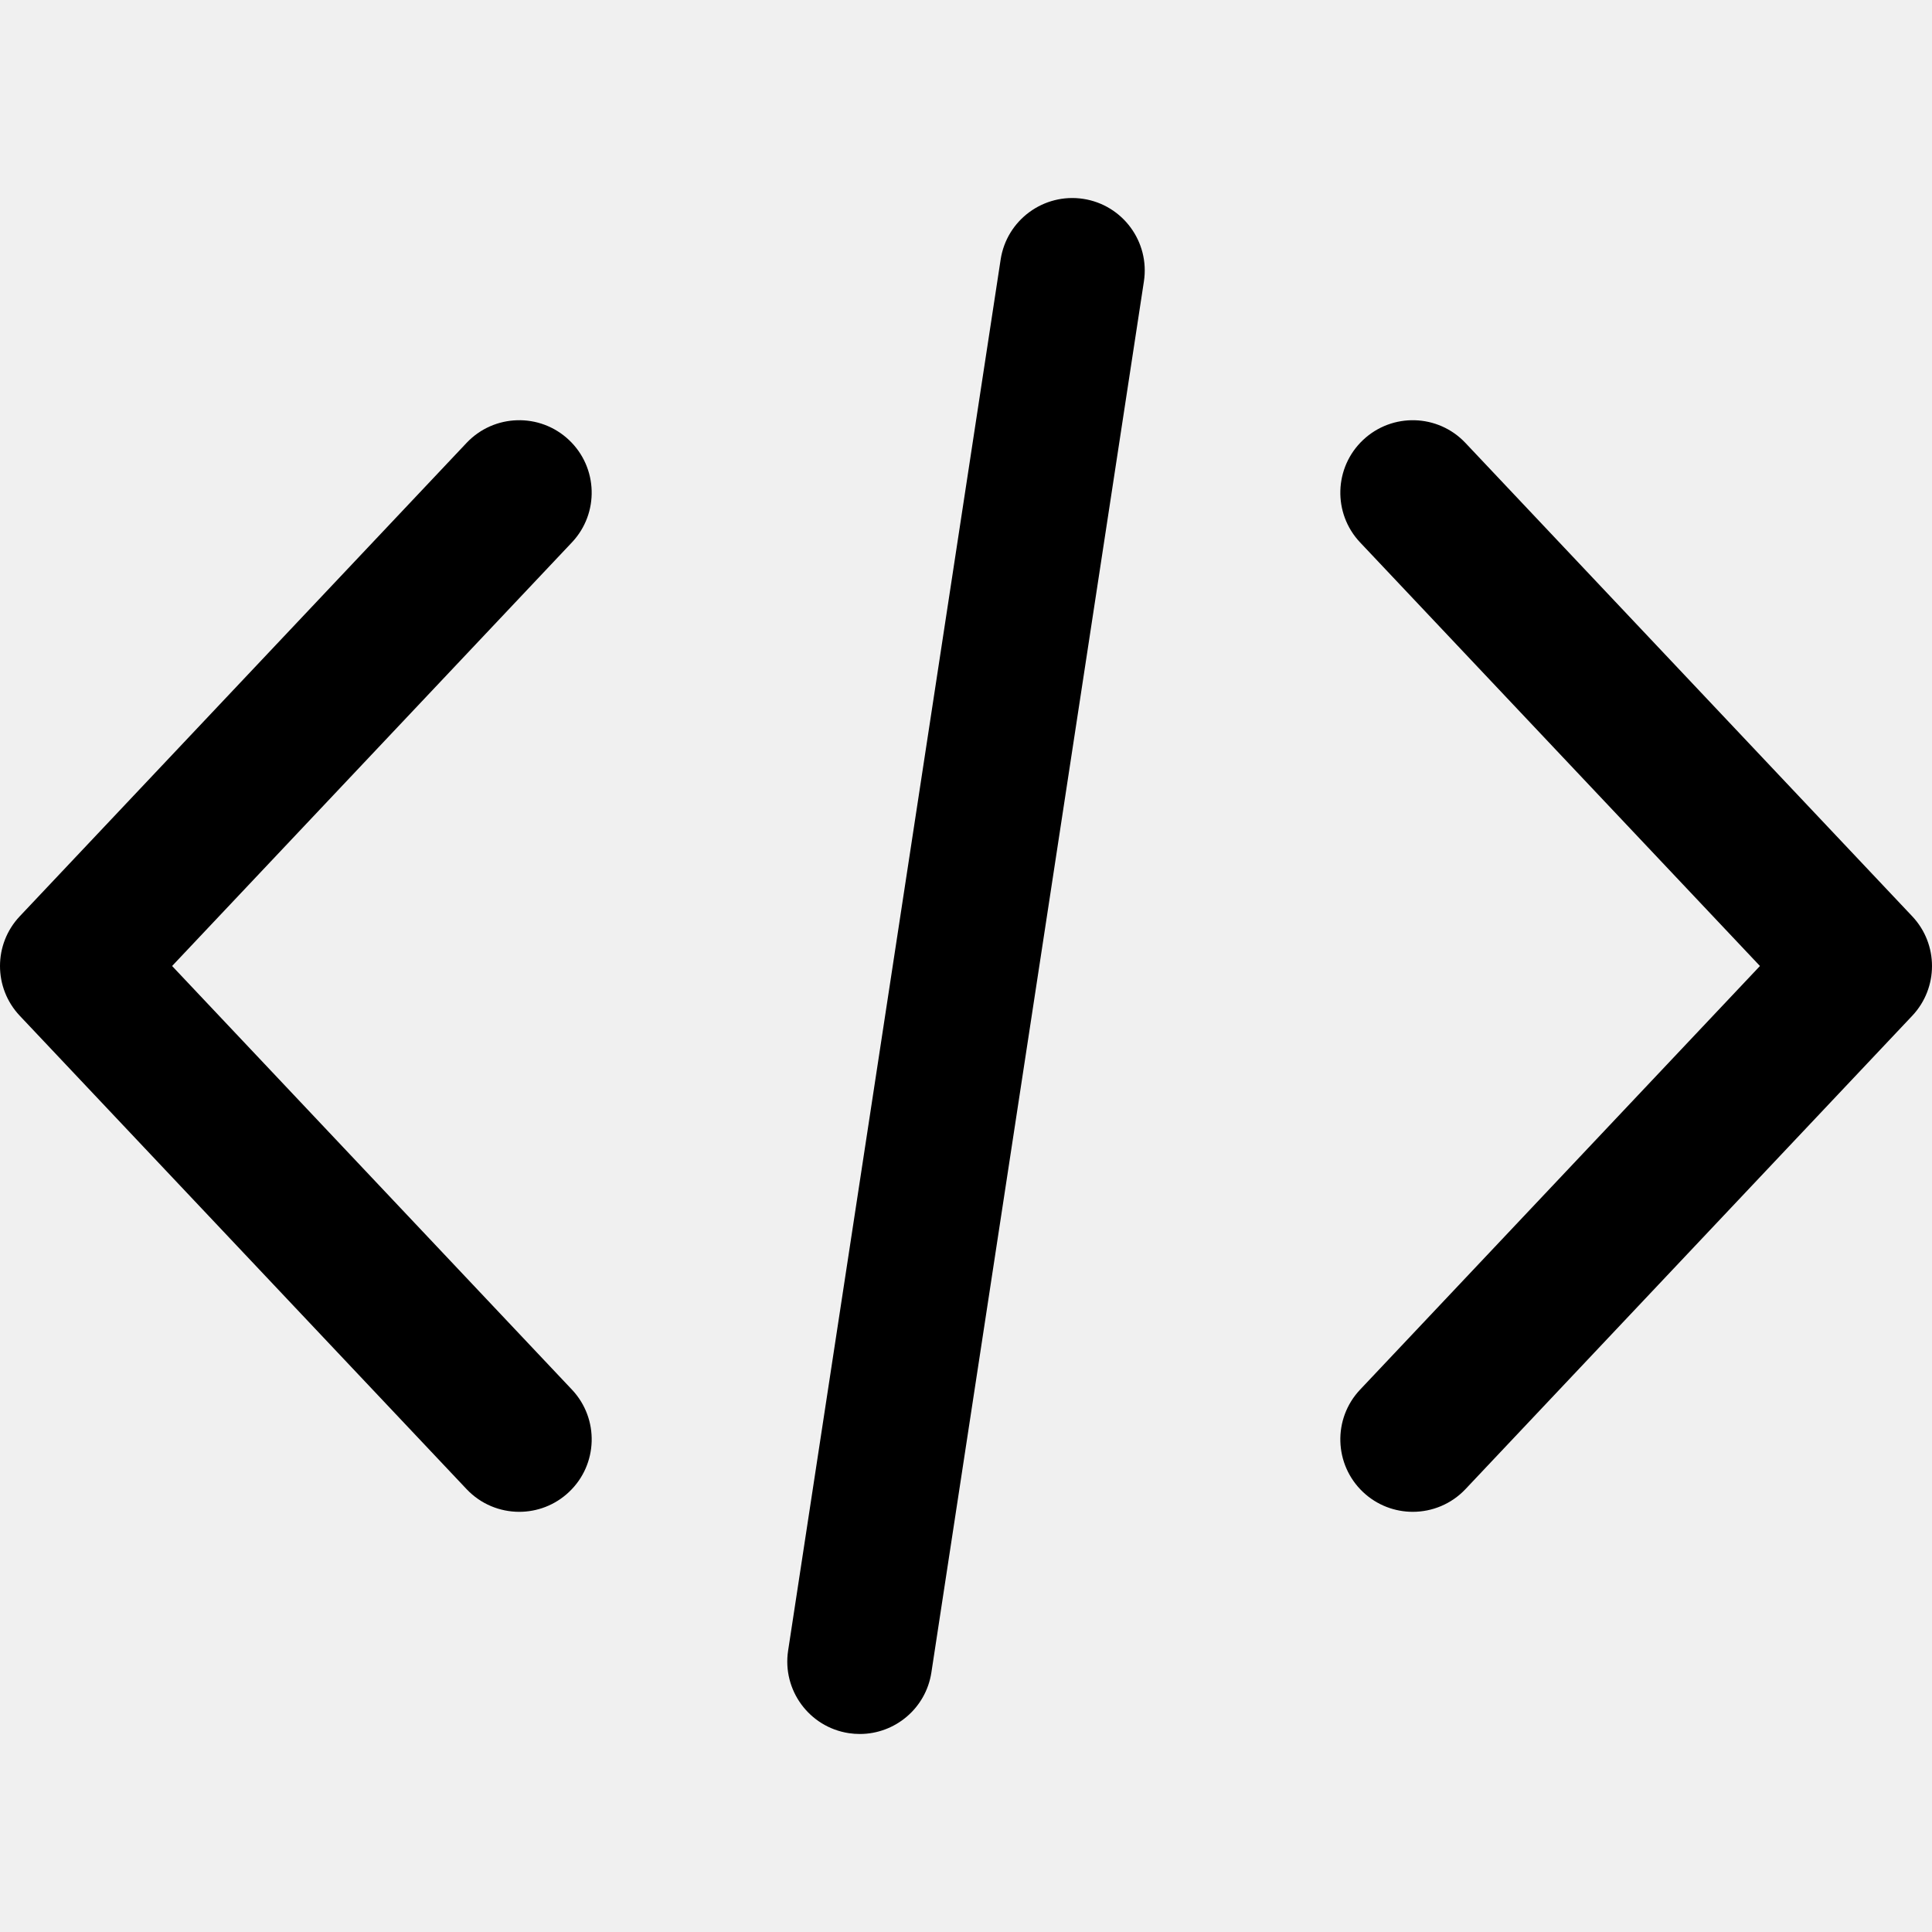
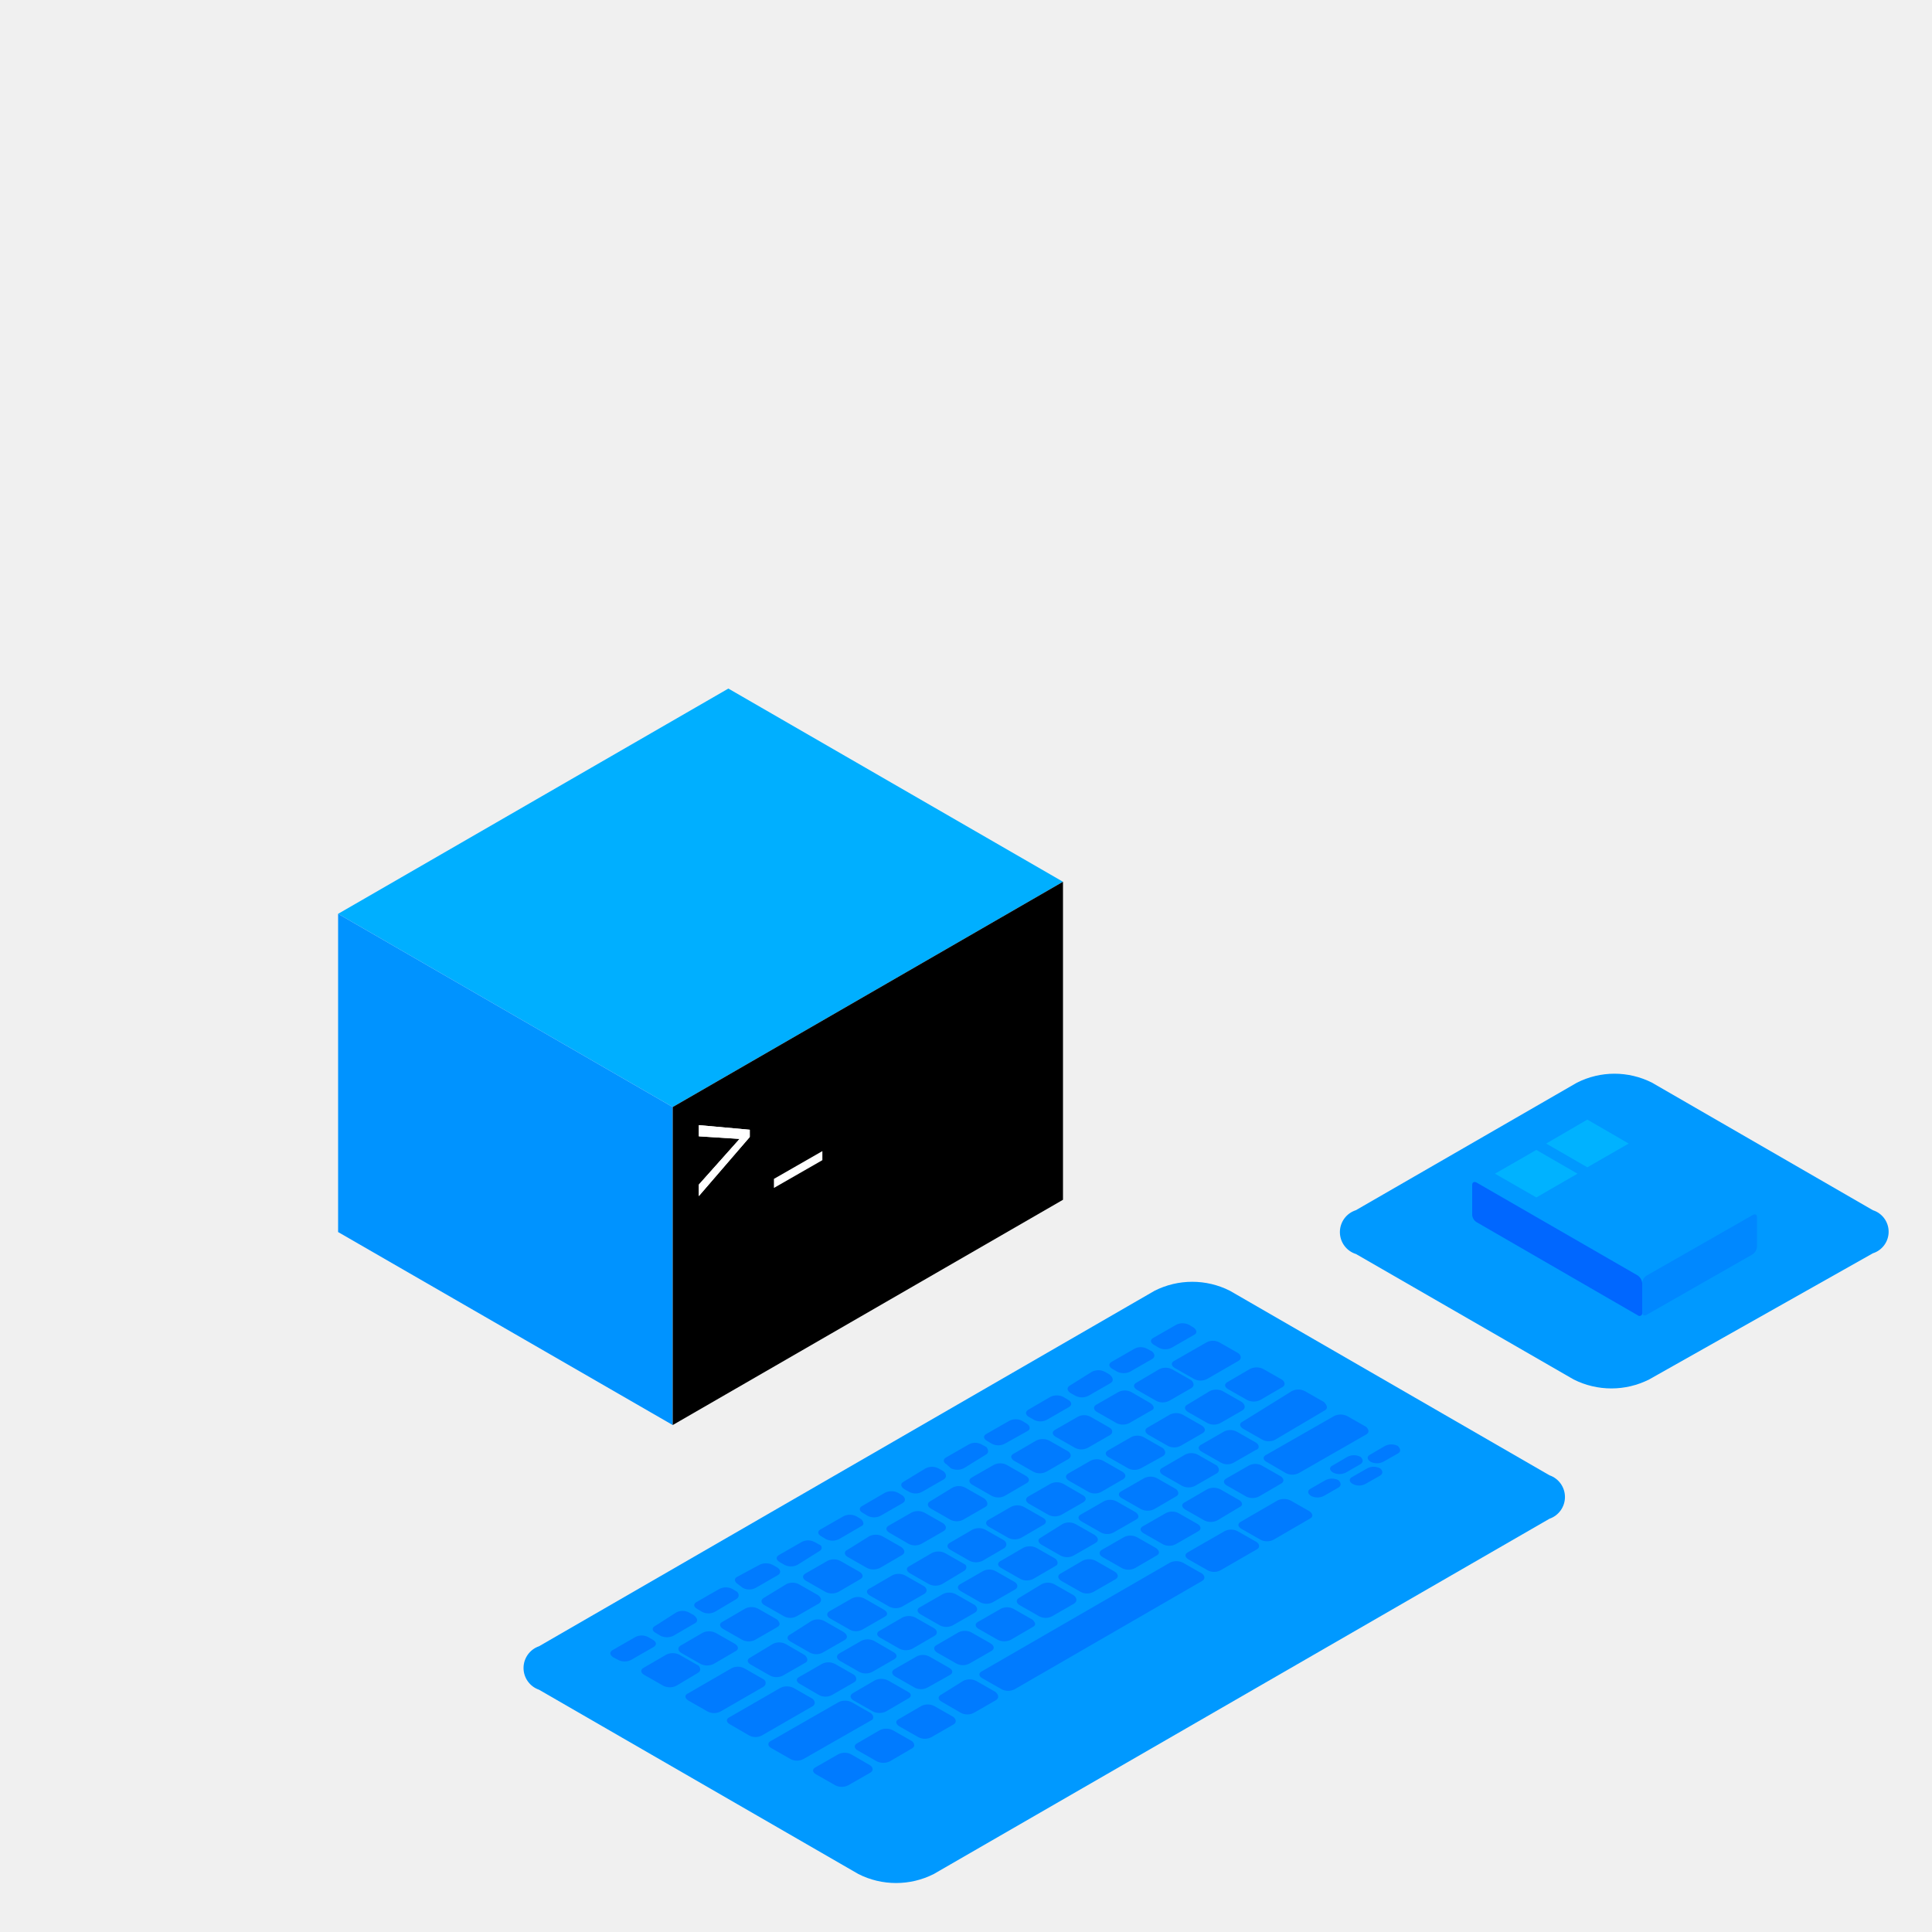
- <svg xmlns="http://www.w3.org/2000/svg" version="1.1" id="Capa_1" x="0px" y="0px" viewBox="0 0 511.997 511.997" style="enable-background:new 0 0 511.997 511.997;" xml:space="preserve">
-   <g>
-     <g>
-       <path d="M506.76,242.828l-118.4-125.44c-7.277-7.718-19.424-8.07-27.142-0.787c-7.706,7.277-8.064,19.43-0.781,27.142    l105.965,112.256L360.437,368.268c-7.283,7.712-6.925,19.859,0.781,27.142c3.712,3.501,8.454,5.235,13.178,5.235    c5.101,0,10.195-2.022,13.965-6.01l118.4-125.446C513.742,261.785,513.742,250.226,506.76,242.828z" />
-     </g>
+ <svg xmlns="http://www.w3.org/2000/svg" viewBox="0 0 100 100">
+   <defs>
+     <style>.cls-1{fill:#09f;}.cls-2{fill:#007bff;}.cls-3{fill:#0067ff;}.cls-4{fill:#08f;}.cls-5{fill:#00b2ff;}.cls-6{fill:#00afff;}.cls-7{fill:#0093ff;}.cls-8{font-size:7.46px;fill:#fff;font-family:MyriadPro-Regular, Myriad Pro;}</style>
+   </defs>
+   <g id="Laptop">
+     <path class="cls-1" d="M27.9,87.46,44.43,97a4.32,4.32,0,0,0,3.9,0L80.2,78.61a1.19,1.19,0,0,0,0-2.25L63.66,66.81a4.32,4.32,0,0,0-3.9,0L27.9,85.21A1.19,1.19,0,0,0,27.9,87.46Z" />
+     <path class="cls-2" d="M33.81,85.26l-1.15.66a.74.74,0,0,1-.66,0l-.26-.14c-.19-.12-.21-.29,0-.39l1.15-.66a.72.72,0,0,1,.65,0l.26.15C34,85,34,85.16,33.81,85.26Z" />
+     <path class="cls-2" d="M36.12,86.59,35,87.26a.77.77,0,0,1-.66,0l-1-.57c-.19-.11-.21-.28,0-.38l1.15-.67a.77.77,0,0,1,.66,0l1,.57C36.27,86.32,36.29,86.5,36.12,86.59Z" />
+     <path class="cls-2" d="M45.05,91.75l-1.15.66a.74.74,0,0,1-.66,0l-1-.57c-.2-.11-.22-.28,0-.38l1.15-.66a.73.73,0,0,1,.66,0l1,.58C45.19,91.48,45.22,91.65,45.05,91.75Z" />
+     <path class="cls-2" d="M47.2,90.5l-1.15.67a.77.77,0,0,1-.66,0l-1-.57c-.19-.11-.21-.28,0-.38l1.15-.67a.77.77,0,0,1,.66,0l1,.57C47.35,90.24,47.37,90.41,47.2,90.5Z" />
+     <path class="cls-2" d="M49.35,89.26l-1.15.66a.73.73,0,0,1-.66,0l-1-.57c-.19-.12-.21-.29,0-.38l1.15-.67a.74.74,0,0,1,.66,0l1,.57C49.5,89,49.52,89.16,49.35,89.26Z" />
+     <path class="cls-2" d="M51.55,88l-1.15.66a.73.73,0,0,1-.66,0l-1-.58c-.2-.11-.22-.28,0-.38L49.86,87a.74.74,0,0,1,.66,0l1,.57C51.7,87.72,51.72,87.89,51.55,88Z" />
+     <path class="cls-2" d="M65.06,80.19l-1.89,1.09a.71.71,0,0,1-.66,0l-1-.57c-.19-.11-.21-.28,0-.38l1.88-1.08a.73.73,0,0,1,.66,0l1,.57C65.2,79.93,65.22,80.1,65.06,80.19Z" />
+     <path class="cls-2" d="M67.79,78.61,65.91,79.7a.74.74,0,0,1-.66,0l-1-.57c-.19-.11-.21-.28,0-.38l1.88-1.09a.77.77,0,0,1,.66,0l1,.57C67.94,78.34,68,78.51,67.79,78.61Z" />
+     <path class="cls-2" d="M62.22,81.83l-9.71,5.61a.74.74,0,0,1-.66,0l-1-.57c-.2-.11-.22-.28,0-.38l9.71-5.61a.77.77,0,0,1,.66,0l1,.57C62.37,81.56,62.39,81.73,62.22,81.83Z" />
+     <path class="cls-2" d="M38.08,85.46l-1.15.67a.77.77,0,0,1-.66,0l-1-.57c-.19-.11-.21-.28-.05-.38l1.15-.67a.77.77,0,0,1,.66,0l1,.57C38.23,85.2,38.25,85.37,38.08,85.46Z" />
+     <path class="cls-2" d="M41.67,86.07l-1.15.66a.74.74,0,0,1-.66,0l-1-.57c-.2-.11-.22-.28,0-.38L40,85.09a.73.73,0,0,1,.66,0l1,.58C41.81,85.8,41.84,86,41.67,86.07Z" />
+     <path class="cls-2" d="M47,87.92l-1.15.67a.77.77,0,0,1-.66,0l-1-.57c-.2-.11-.22-.28-.05-.38l1.15-.67A.77.77,0,0,1,46,87l1,.57C47.18,87.66,47.2,87.83,47,87.92Z" />
+     <path class="cls-2" d="M49.18,86.69,48,87.35a.71.71,0,0,1-.66,0l-1-.57c-.19-.11-.22-.28-.05-.38l1.15-.66a.71.71,0,0,1,.66,0l1,.57C49.32,86.42,49.35,86.59,49.18,86.69Z" />
+     <path class="cls-2" d="M51.32,85.45l-1.15.66a.73.73,0,0,1-.66,0l-1-.57c-.19-.12-.21-.29-.05-.38l1.15-.67a.74.74,0,0,1,.66,0l1,.57C51.47,85.18,51.49,85.35,51.32,85.45Z" />
+     <path class="cls-2" d="M53.46,84.21l-1.15.67a.77.77,0,0,1-.66,0l-1-.57c-.19-.11-.21-.28,0-.38l1.15-.66a.71.71,0,0,1,.65,0l1,.57C53.61,84,53.63,84.12,53.46,84.21Z" />
+     <path class="cls-2" d="M55.6,83l-1.15.66a.71.71,0,0,1-.66,0l-1-.57c-.2-.11-.22-.28-.05-.38L53.91,82a.71.71,0,0,1,.66,0l1,.57C55.75,82.71,55.77,82.88,55.6,83Z" />
+     <path class="cls-2" d="M57.74,81.74l-1.15.66a.71.71,0,0,1-.65,0l-1-.57c-.2-.12-.22-.29-.05-.38l1.15-.67a.74.74,0,0,1,.66,0l1,.57C57.89,81.47,57.91,81.64,57.74,81.74Z" />
+     <path class="cls-2" d="M59.89,80.5l-1.15.67a.74.74,0,0,1-.66,0l-1-.57c-.2-.11-.22-.28-.05-.38l1.15-.66a.73.73,0,0,1,.66,0l1,.57C60,80.24,60.05,80.41,59.89,80.5Z" />
+     <path class="cls-2" d="M62,79.27l-1.15.66a.71.71,0,0,1-.66,0l-1-.57c-.19-.11-.22-.28,0-.38l1.15-.66a.71.71,0,0,1,.66,0l1,.57C62.17,79,62.2,79.17,62,79.27Z" />
+     <path class="cls-2" d="M64.17,78,63,78.7a.77.77,0,0,1-.66,0l-1-.57c-.19-.12-.21-.29,0-.38l1.15-.67a.77.77,0,0,1,.66,0l1,.57C64.32,77.76,64.34,77.93,64.17,78Z" />
+     <path class="cls-2" d="M66.31,76.79l-1.15.67a.74.74,0,0,1-.66,0l-1-.57c-.19-.11-.21-.28,0-.38l1.15-.66a.71.71,0,0,1,.65,0l1,.57C66.46,76.53,66.48,76.7,66.31,76.79Z" />
+     <path class="cls-2" d="M44.2,87.08l-1.15.66a.71.71,0,0,1-.65,0l-1-.58c-.2-.11-.22-.28,0-.38l1.15-.66a.74.74,0,0,1,.66,0l1,.57C44.35,86.81,44.37,87,44.2,87.08Z" />
+     <path class="cls-2" d="M46.29,85.88l-1.15.66a.74.74,0,0,1-.66,0l-1-.57c-.19-.11-.21-.28-.05-.38l1.15-.66a.73.73,0,0,1,.66,0l1,.58C46.44,85.61,46.46,85.78,46.29,85.88Z" />
+     <path class="cls-2" d="M48.37,84.67l-1.15.67a.77.77,0,0,1-.66,0l-1-.57c-.2-.11-.22-.28,0-.38l1.15-.67a.77.77,0,0,1,.66,0l1,.57C48.52,84.4,48.54,84.58,48.37,84.67Z" />
+     <path class="cls-2" d="M50.46,83.47l-1.15.66a.73.73,0,0,1-.66,0l-1-.57c-.2-.12-.22-.29,0-.39l1.15-.66a.74.74,0,0,1,.66,0l1,.57C50.6,83.2,50.63,83.37,50.46,83.47Z" />
+     <path class="cls-2" d="M52.54,82.27l-1.15.66a.71.71,0,0,1-.66,0l-1-.57c-.19-.11-.21-.28,0-.38l1.15-.66a.69.69,0,0,1,.65,0l1,.57C52.69,82,52.71,82.17,52.54,82.27Z" />
+     <path class="cls-2" d="M54.62,81.06l-1.15.67a.75.75,0,0,1-.65,0l-1-.57c-.2-.11-.22-.28,0-.38l1.15-.67a.77.77,0,0,1,.66,0l1,.57C54.77,80.8,54.79,81,54.62,81.06Z" />
+     <path class="cls-2" d="M56.71,79.86l-1.15.66a.73.73,0,0,1-.66,0l-1-.57c-.19-.12-.21-.29,0-.38L55,78.88a.74.74,0,0,1,.66,0l1,.57C56.86,79.59,56.88,79.76,56.71,79.86Z" />
+     <path class="cls-2" d="M60.88,77.45l-1.15.67a.77.77,0,0,1-.66,0l-1-.57c-.2-.11-.22-.28,0-.38l1.15-.66a.73.73,0,0,1,.66,0l1,.57C61,77.19,61.05,77.36,60.88,77.45Z" />
+     <path class="cls-2" d="M58.79,78.66l-1.15.66a.71.71,0,0,1-.66,0l-1-.57c-.2-.11-.22-.28,0-.38l1.15-.66a.71.71,0,0,1,.66,0l1,.57C58.94,78.39,59,78.56,58.79,78.66Z" />
+     <path class="cls-2" d="M63,76.25l-1.15.66a.73.73,0,0,1-.66,0l-1-.57c-.19-.12-.21-.29,0-.38l1.15-.67a.72.72,0,0,1,.65,0l1,.57C63.11,76,63.13,76.15,63,76.25Z" />
+     <path class="cls-2" d="M65,75.05l-1.15.66a.69.69,0,0,1-.65,0l-1-.57c-.2-.11-.22-.28,0-.38l1.15-.66a.71.71,0,0,1,.66,0l1,.57C65.19,74.78,65.21,75,65,75.05Z" />
+     <path class="cls-2" d="M43.73,84.88l-1.15.66a.71.71,0,0,1-.66,0l-1-.57c-.2-.11-.22-.28,0-.38L42,83.9a.71.71,0,0,1,.66,0l1,.57C43.87,84.61,43.89,84.78,43.73,84.88Z" />
+     <path class="cls-2" d="M45.78,83.69l-1.15.66a.69.69,0,0,1-.65,0l-1-.57c-.2-.11-.22-.28-.05-.38l1.15-.66a.71.71,0,0,1,.66,0l1,.57C45.93,83.42,46,83.59,45.78,83.69Z" />
+     <path class="cls-2" d="M47.84,82.5l-1.15.66a.73.73,0,0,1-.66,0l-1-.57c-.2-.12-.22-.29,0-.38l1.15-.67a.74.74,0,0,1,.66,0l1,.57C48,82.23,48,82.4,47.84,82.5Z" />
+     <path class="cls-2" d="M49.9,81.31,48.75,82a.77.77,0,0,1-.66,0l-1-.57c-.19-.12-.21-.29,0-.38l1.15-.67a.77.77,0,0,1,.66,0l1,.57C50.05,81,50.07,81.21,49.9,81.31Z" />
+     <path class="cls-2" d="M52,80.12l-1.15.67a.77.77,0,0,1-.66,0l-1-.57c-.19-.11-.21-.28,0-.38l1.15-.67a.75.75,0,0,1,.65,0l1,.57C52.11,79.85,52.13,80,52,80.12Z" />
+     <path class="cls-2" d="M54,78.93l-1.15.67a.74.74,0,0,1-.66,0l-1-.57c-.19-.11-.21-.28,0-.38L52.32,78A.73.73,0,0,1,53,78l1,.57C54.17,78.67,54.19,78.84,54,78.93Z" />
+     <path class="cls-2" d="M56.08,77.75l-1.15.66a.74.74,0,0,1-.66,0l-1-.57c-.19-.11-.22-.28-.05-.38l1.15-.66a.73.73,0,0,1,.66,0l1,.58C56.23,77.48,56.25,77.65,56.08,77.75Z" />
+     <path class="cls-2" d="M58.14,76.56,57,77.22a.71.71,0,0,1-.66,0l-1-.57c-.2-.11-.22-.28-.05-.38l1.15-.66a.71.71,0,0,1,.66,0l1,.57C58.28,76.29,58.3,76.46,58.14,76.56Z" />
+     <path class="cls-2" d="M66.37,71.8l-1.15.67a.77.77,0,0,1-.66,0l-1-.57c-.19-.11-.21-.28,0-.38l1.15-.67a.77.77,0,0,1,.66,0l1,.57C66.52,71.53,66.54,71.71,66.37,71.8Z" />
+     <path class="cls-2" d="M64.31,73l-1.15.66a.73.73,0,0,1-.66,0l-1-.57c-.2-.12-.22-.29-.05-.38L62.62,72a.77.77,0,0,1,.66,0l1,.57C64.46,72.72,64.48,72.89,64.31,73Z" />
+     <path class="cls-2" d="M62.25,74.18l-1.15.66a.71.71,0,0,1-.65,0l-1-.57c-.2-.12-.22-.29-.05-.38l1.15-.67a.74.74,0,0,1,.66,0l1,.57C62.4,73.91,62.42,74.08,62.25,74.18Z" />
+     <path class="cls-2" d="M60.19,75.37,59.05,76a.71.71,0,0,1-.66,0l-1-.57c-.2-.11-.22-.28,0-.38l1.15-.66a.71.71,0,0,1,.66,0l1,.57C60.34,75.1,60.36,75.27,60.19,75.37Z" />
+     <path class="cls-2" d="M40.23,84.22l-1.15.66a.73.73,0,0,1-.66,0l-1-.57c-.19-.12-.21-.29,0-.38l1.15-.67a.74.74,0,0,1,.66,0l1,.57C40.38,84,40.4,84.12,40.23,84.22Z" />
+     <path class="cls-2" d="M42.38,83l-1.15.66a.69.69,0,0,1-.65,0l-1-.57c-.2-.11-.22-.28-.05-.38L40.69,82a.71.71,0,0,1,.66,0l1,.57C42.53,82.71,42.55,82.88,42.38,83Z" />
+     <path class="cls-2" d="M44.54,81.73l-1.15.67a.74.74,0,0,1-.66,0l-1-.57c-.2-.11-.22-.28-.05-.38l1.15-.66a.73.73,0,0,1,.66,0l1,.57C44.68,81.47,44.7,81.64,44.54,81.73Z" />
+     <path class="cls-2" d="M46.69,80.49l-1.15.67a.77.77,0,0,1-.66,0l-1-.57c-.19-.11-.21-.29,0-.38L45,79.51a.77.77,0,0,1,.66,0l1,.57C46.84,80.22,46.86,80.39,46.69,80.49Z" />
+     <path class="cls-2" d="M48.84,79.25l-1.15.66a.73.73,0,0,1-.66,0l-1-.58c-.19-.11-.21-.28,0-.38l1.15-.66a.74.74,0,0,1,.66,0l1,.57C49,79,49,79.15,48.84,79.25Z" />
+     <path class="cls-2" d="M51,78l-1.15.66a.71.71,0,0,1-.66,0l-1-.57c-.2-.11-.22-.28-.05-.38L49.3,77a.71.71,0,0,1,.66,0l1,.57C51.14,77.74,51.16,77.91,51,78Z" />
+     <path class="cls-2" d="M53.15,76.76,52,77.43a.74.74,0,0,1-.66,0l-1-.57c-.2-.11-.22-.28-.05-.38l1.15-.66a.73.73,0,0,1,.66,0l1,.57C53.29,76.5,53.31,76.67,53.15,76.76Z" />
+     <path class="cls-2" d="M55.3,75.52l-1.15.66a.73.73,0,0,1-.66,0l-1-.57c-.19-.12-.21-.29,0-.38l1.15-.67a.77.77,0,0,1,.66,0l1,.57C55.45,75.25,55.47,75.42,55.3,75.52Z" />
+     <path class="cls-2" d="M57.45,74.28l-1.15.66a.71.71,0,0,1-.66,0l-1-.57c-.19-.11-.21-.28,0-.38l1.15-.66a.69.69,0,0,1,.65,0l1,.57C57.6,74,57.62,74.18,57.45,74.28Z" />
+     <path class="cls-2" d="M59.6,73l-1.15.66a.74.74,0,0,1-.66,0l-1-.57c-.2-.11-.22-.28-.05-.38l1.15-.66a.73.73,0,0,1,.66,0l1,.58C59.75,72.77,59.77,72.94,59.6,73Z" />
+     <path class="cls-2" d="M61.66,71.85l-1.15.66a.73.73,0,0,1-.66,0l-1-.57c-.19-.12-.22-.29,0-.39L60,70.87a.74.74,0,0,1,.66,0l1,.57C61.81,71.58,61.83,71.75,61.66,71.85Z" />
+     <path class="cls-2" d="M64.1,70.44l-1.63.94a.73.73,0,0,1-.66,0l-1-.57c-.2-.12-.22-.29,0-.39l1.64-.94a.71.71,0,0,1,.66,0l1,.57C64.25,70.17,64.27,70.34,64.1,70.44Z" />
+     <path class="cls-2" d="M36,84l-1.15.67a.77.77,0,0,1-.66,0l-.25-.15c-.2-.11-.22-.28,0-.38L35,83.46a.71.71,0,0,1,.66,0l.25.14C36.11,83.75,36.13,83.92,36,84Z" />
+     <path class="cls-2" d="M38.11,82.77,37,83.43a.73.73,0,0,1-.66,0l-.25-.15c-.2-.11-.22-.28,0-.38l1.15-.66a.73.73,0,0,1,.66,0l.25.15C38.26,82.5,38.28,82.67,38.11,82.77Z" />
+     <path class="cls-2" d="M40.26,81.53l-1.15.66a.71.71,0,0,1-.66,0L38.2,82c-.19-.12-.22-.29-.05-.38L39.3,81A.77.77,0,0,1,40,81l.26.15C40.41,81.26,40.43,81.43,40.26,81.53Z" />
+     <path class="cls-2" d="M42.42,80.28,41.27,81a.74.74,0,0,1-.66,0l-.26-.15c-.19-.11-.21-.28,0-.38l1.15-.66a.69.69,0,0,1,.65,0l.26.14C42.56,80,42.58,80.19,42.42,80.28Z" />
+     <path class="cls-2" d="M44.57,79l-1.15.67a.77.77,0,0,1-.66,0l-.25-.15c-.2-.11-.22-.28,0-.38l1.15-.66a.73.73,0,0,1,.66,0l.25.15C44.72,78.77,44.74,78.94,44.57,79Z" />
+     <path class="cls-2" d="M46.72,77.8l-1.15.66a.73.73,0,0,1-.66,0l-.25-.15c-.2-.11-.22-.28,0-.38l1.15-.67a.77.77,0,0,1,.66,0l.25.15C46.87,77.53,46.89,77.7,46.72,77.8Z" />
+     <path class="cls-2" d="M48.87,76.56l-1.15.66a.71.71,0,0,1-.66,0l-.25-.14c-.19-.12-.22-.29-.05-.38L47.91,76a.74.74,0,0,1,.66,0l.26.15C49,76.29,49,76.46,48.87,76.56Z" />
+     <path class="cls-2" d="M51,75.31,49.88,76a.77.77,0,0,1-.66,0L49,75.8c-.19-.11-.21-.28,0-.38l1.15-.66a.69.69,0,0,1,.65,0l.26.14C51.17,75.05,51.19,75.22,51,75.31Z" />
+     <path class="cls-2" d="M53.18,74.07,52,74.73a.73.73,0,0,1-.66,0l-.25-.15c-.2-.11-.22-.28,0-.38l1.15-.66a.73.73,0,0,1,.66,0l.25.15C53.33,73.8,53.35,74,53.18,74.07Z" />
+     <path class="cls-2" d="M55.33,72.83l-1.15.66a.71.71,0,0,1-.66,0l-.25-.14c-.2-.11-.22-.28-.05-.38l1.15-.67a.77.77,0,0,1,.66,0l.25.15C55.48,72.56,55.5,72.73,55.33,72.83Z" />
+     <path class="cls-2" d="M57.48,71.59l-1.15.66a.74.74,0,0,1-.66,0l-.25-.14c-.19-.12-.22-.29-.05-.39L56.52,71a.74.74,0,0,1,.66,0l.26.15C57.63,71.32,57.65,71.49,57.48,71.59Z" />
+     <path class="cls-2" d="M59.64,70.34,58.49,71a.77.77,0,0,1-.66,0l-.26-.15c-.19-.11-.21-.28,0-.38l1.15-.66a.69.69,0,0,1,.65,0l.26.14C59.78,70.07,59.8,70.25,59.64,70.34Z" />
+     <path class="cls-2" d="M61.79,69.1l-1.15.66a.73.73,0,0,1-.66,0l-.25-.15c-.2-.11-.22-.28,0-.38l1.15-.66a.73.73,0,0,1,.66,0l.25.15C61.94,68.83,62,69,61.79,69.1Z" />
+     <path class="cls-2" d="M39.51,87.31l-2.22,1.28a.73.73,0,0,1-.66,0l-1-.57c-.19-.12-.22-.29,0-.38l2.23-1.29a.71.71,0,0,1,.66,0l1,.57C39.66,87,39.68,87.21,39.51,87.31Z" />
+     <path class="cls-2" d="M42.05,88.32l-2.62,1.51a.71.71,0,0,1-.65,0l-1-.58c-.2-.11-.22-.28,0-.38l2.62-1.51a.77.77,0,0,1,.66,0l1,.57C42.2,88.05,42.22,88.22,42.05,88.32Z" />
+     <path class="cls-2" d="M68.57,73,66,74.52a.73.73,0,0,1-.66,0l-1-.57c-.19-.12-.21-.29,0-.38L66.87,72a.73.73,0,0,1,.66,0l1,.57C68.71,72.75,68.74,72.92,68.57,73Z" />
+     <path class="cls-2" d="M45.08,89.05l-3.5,2a.71.71,0,0,1-.66,0l-1-.57c-.19-.11-.21-.28,0-.38l3.49-2a.77.77,0,0,1,.66,0l1,.57C45.23,88.78,45.25,89,45.08,89.05Z" />
+     <path class="cls-2" d="M70.71,74.25l-3.49,2a.73.73,0,0,1-.66,0l-1-.58c-.2-.11-.22-.28,0-.38l3.5-2a.77.77,0,0,1,.66,0l1,.57C70.86,74,70.88,74.16,70.71,74.25Z" />
+     <path class="cls-2" d="M69.27,77l-.75.43a.73.73,0,0,1-.66,0h0c-.19-.12-.21-.29,0-.39l.75-.43a.74.74,0,0,1,.66,0h0C69.42,76.74,69.44,76.91,69.27,77Z" />
+     <path class="cls-2" d="M72.36,75.23l-.76.43a.73.73,0,0,1-.66,0h0c-.19-.12-.21-.29,0-.38l.75-.44a.74.74,0,0,1,.66,0h0C72.5,75,72.52,75.13,72.36,75.23Z" />
+     <path class="cls-2" d="M71.43,76.38l-.76.43a.69.69,0,0,1-.65,0h0c-.2-.11-.22-.28,0-.38l.75-.43a.71.71,0,0,1,.66,0h0C71.58,76.11,71.6,76.28,71.43,76.38Z" />
+     <path class="cls-2" d="M70.41,75.79l-.75.43a.73.73,0,0,1-.66,0h0c-.2-.12-.22-.29,0-.38l.75-.44a.74.74,0,0,1,.66,0h0C70.56,75.52,70.58,75.69,70.41,75.79Z" />
+     <path class="cls-1" d="M70.19,64.91,81.45,71.4a4.34,4.34,0,0,0,3.91,0l11.58-6.53a1.17,1.17,0,0,0,0-2.23l-11.43-6.6a4.3,4.3,0,0,0-3.89,0l-11.44,6.6A1.19,1.19,0,0,0,70.19,64.91Z" />
+     <path class="cls-1" d="M76.2,63.13l5.89,3.4Z" />
+     <polygon class="cls-1" points="85 68.21 90.94 64.81 82.09 59.7 76.2 63.13 85 68.21" />
+     <path class="cls-1" d="M85.22,66l5.5-3.14c.12-.08.12-.19,0-.26l-8.41-4.86a.51.51,0,0,0-.45,0L76.43,61c-.13.07-.13.19,0,.26L84.77,66A.48.48,0,0,0,85.22,66Z" />
+     <path class="cls-3" d="M76.2,61.34v1.53a.48.48,0,0,0,.23.39l8.34,4.82A.14.14,0,0,0,85,68V66.42a.54.54,0,0,0-.23-.4l-8.34-4.81C76.3,61.14,76.2,61.19,76.2,61.34Z" />
+     <path class="cls-4" d="M90.94,63v1.53a.51.51,0,0,1-.22.39l-5.5,3.14c-.12.07-.22,0-.22-.13V66.42a.49.49,0,0,1,.22-.39l5.5-3.14C90.84,62.81,90.94,62.87,90.94,63Z" />
+     <polygon class="cls-5" points="80.03 59.19 82.16 60.42 84.3 59.19 82.16 57.95 80.03 59.19" />
+     <polygon class="cls-5" points="77.38 60.75 79.52 61.98 81.65 60.75 79.52 59.52 77.38 60.75" />
+     <polygon class="cls-6" points="17.5 47.3 34.82 57.3 55.02 45.64 37.7 35.64 17.5 47.3" />
+     <polygon class="cls-7" points="17.5 47.3 17.5 63.77 34.82 73.76 34.82 57.3 17.5 47.3" />
+     <polygon points="34.82 73.76 55.02 62.1 55.02 45.64 34.82 57.3 34.82 73.76" />
+     <text class="cls-8" transform="matrix(0.75, -0.43, 0, 1, 35.89, 62.93)">&gt;</text>
+     <text class="cls-8" transform="matrix(0.75, -0.43, 0, 1, 35.89, 62.93)">&gt;</text>
+     <text class="cls-8" transform="matrix(0.75, -0.43, 0, 1, 40.07, 60.34)">_</text>
  </g>
-   <g>
-     <g>
-       <path d="M151.566,368.262L45.608,255.999l105.958-112.262c7.277-7.712,6.925-19.866-0.787-27.142    c-7.706-7.277-19.866-6.925-27.142,0.787l-118.4,125.44c-6.982,7.398-6.982,18.963,0,26.362L123.643,394.63    c3.776,4,8.864,6.016,13.965,6.016c4.723,0,9.466-1.741,13.171-5.242C158.498,388.127,158.843,375.974,151.566,368.262z" />
-     </g>
-   </g>
-   <g>
-     <g>
-       <path d="M287.061,52.697c-10.477-1.587-20.282,5.606-21.882,16.083l-56.32,368.64c-1.6,10.483,5.6,20.282,16.083,21.882    c0.986,0.147,1.958,0.218,2.925,0.218c9.325,0,17.504-6.803,18.957-16.301l56.32-368.64    C304.744,64.095,297.544,54.297,287.061,52.697z" />
-     </g>
-   </g>
-   <g>
- </g>
-   <g>
- </g>
-   <g>
- </g>
-   <g>
- </g>
-   <g>
- </g>
-   <g>
- </g>
-   <g>
- </g>
-   <g>
- </g>
-   <g>
- </g>
-   <g>
- </g>
-   <g>
- </g>
-   <g>
- </g>
-   <g>
- </g>
-   <g>
- </g>
-   <g>
- </g>
</svg>
